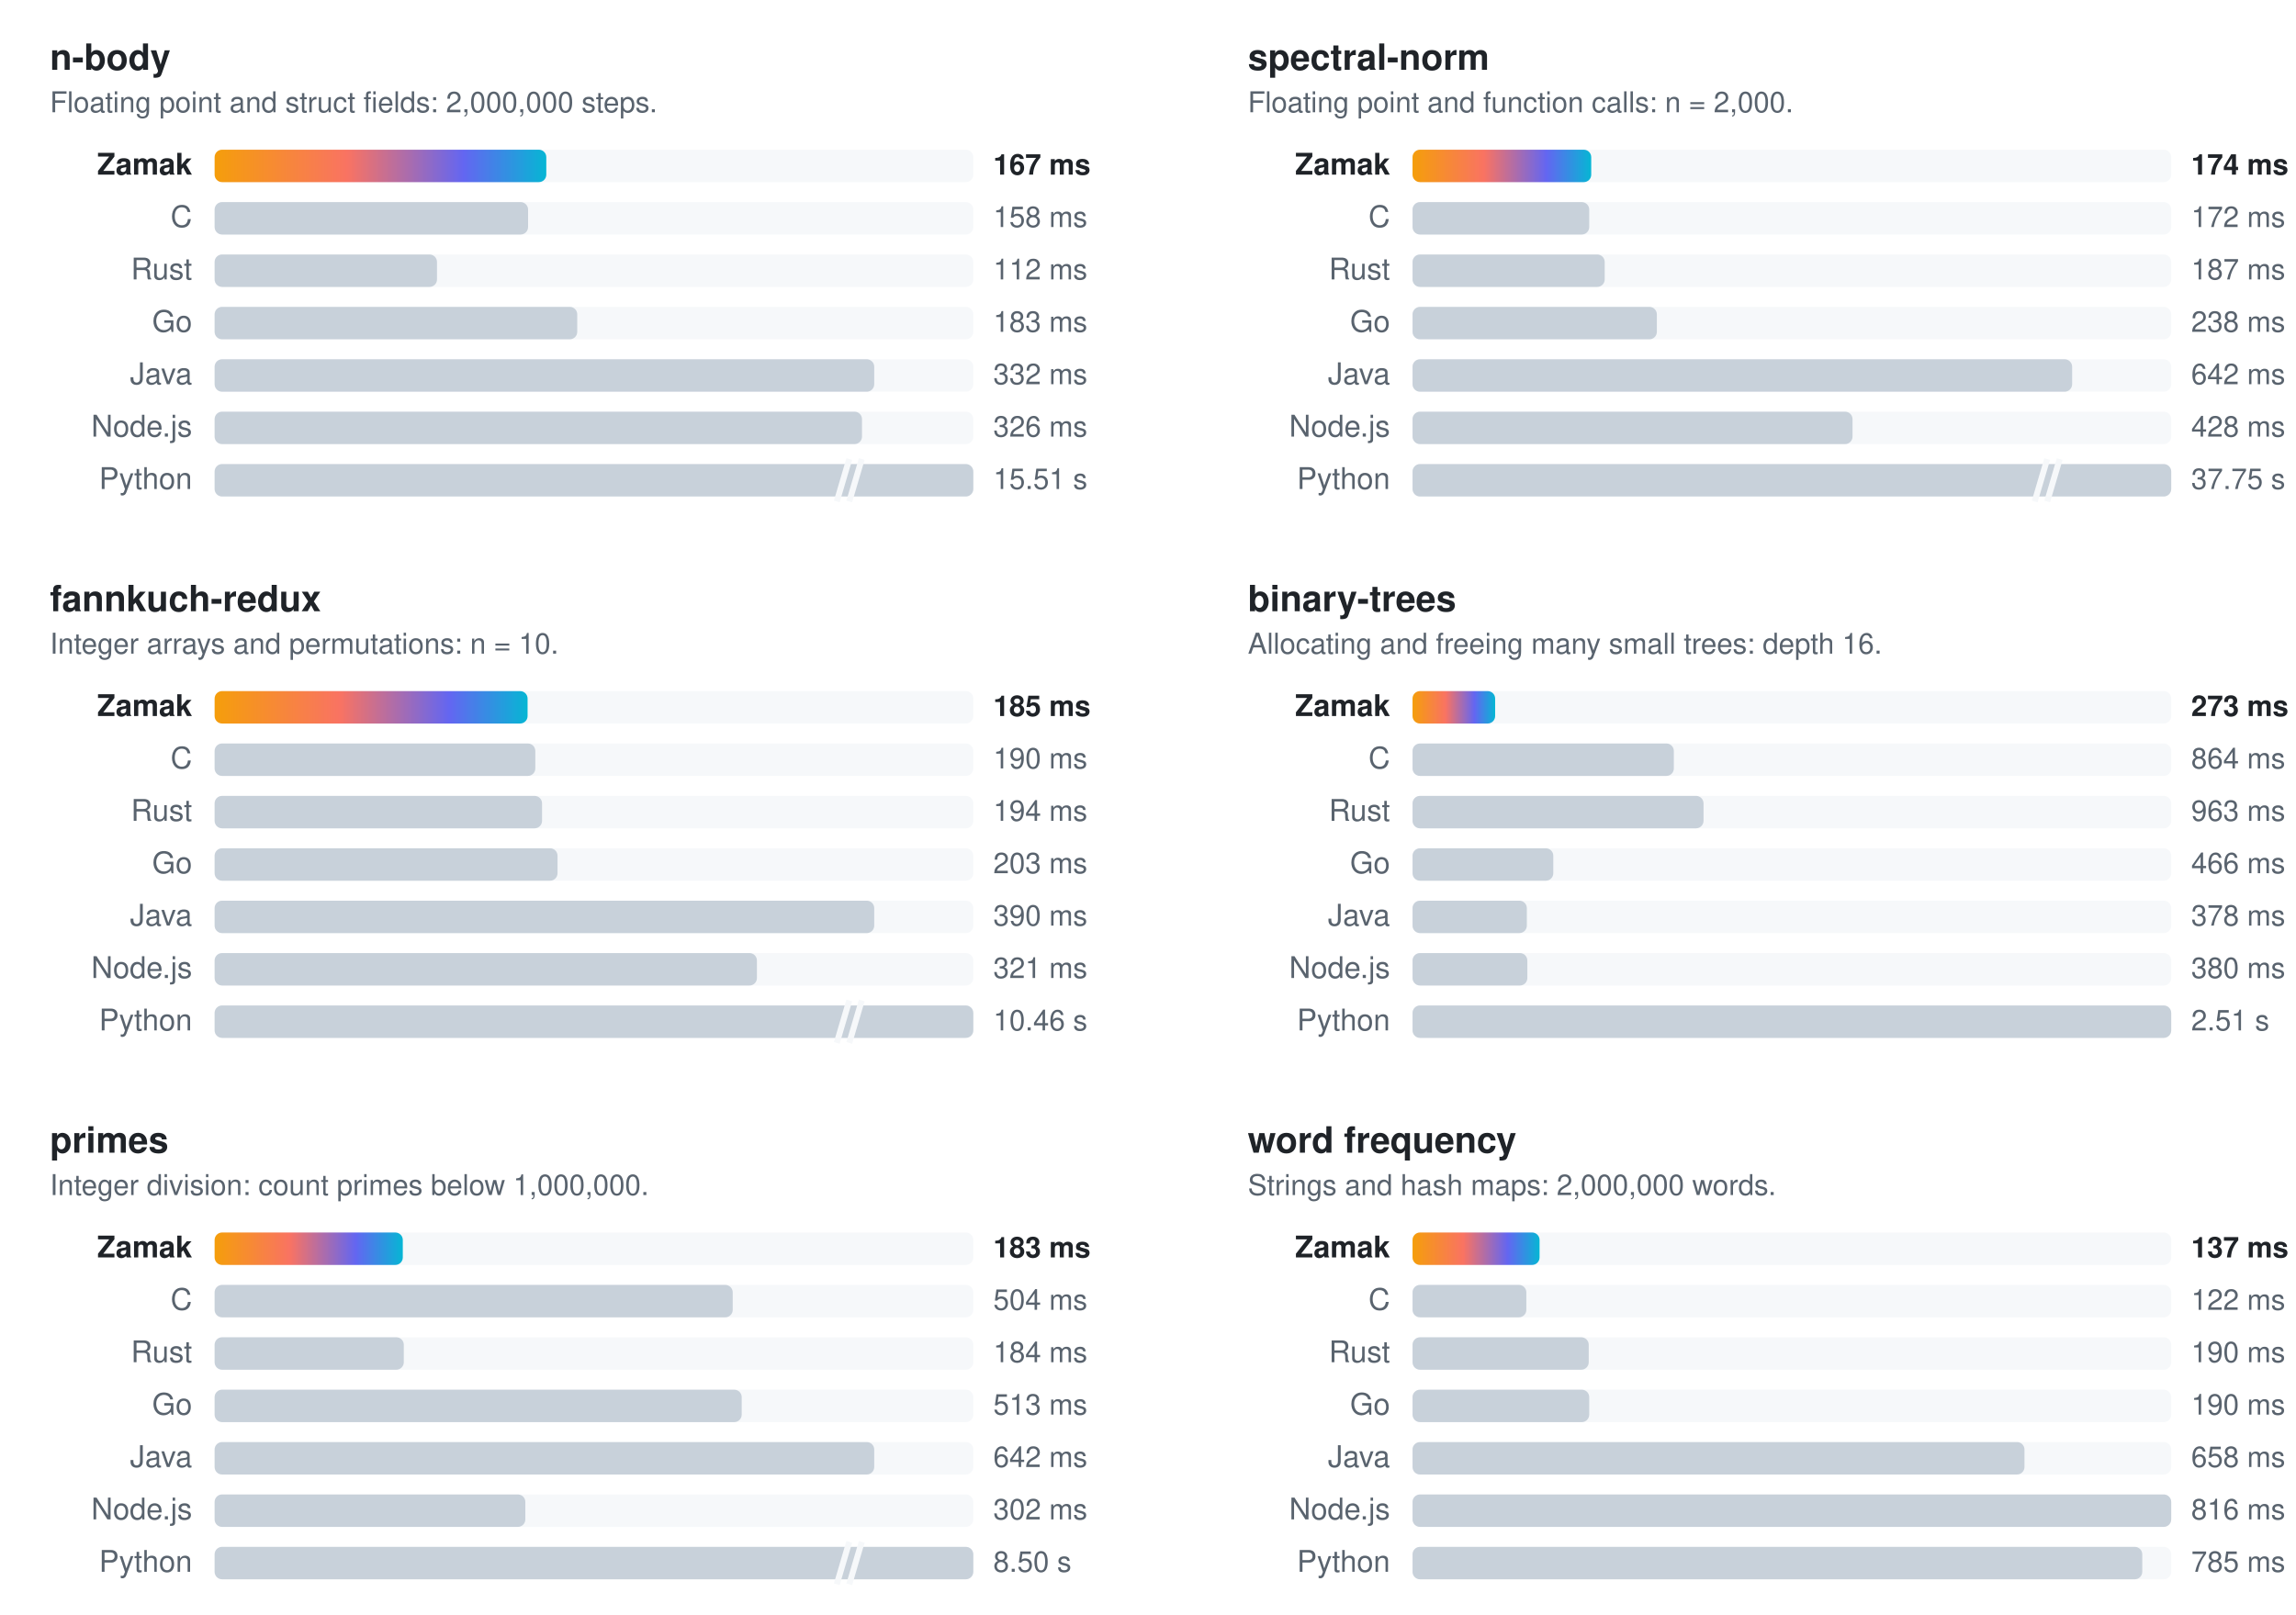
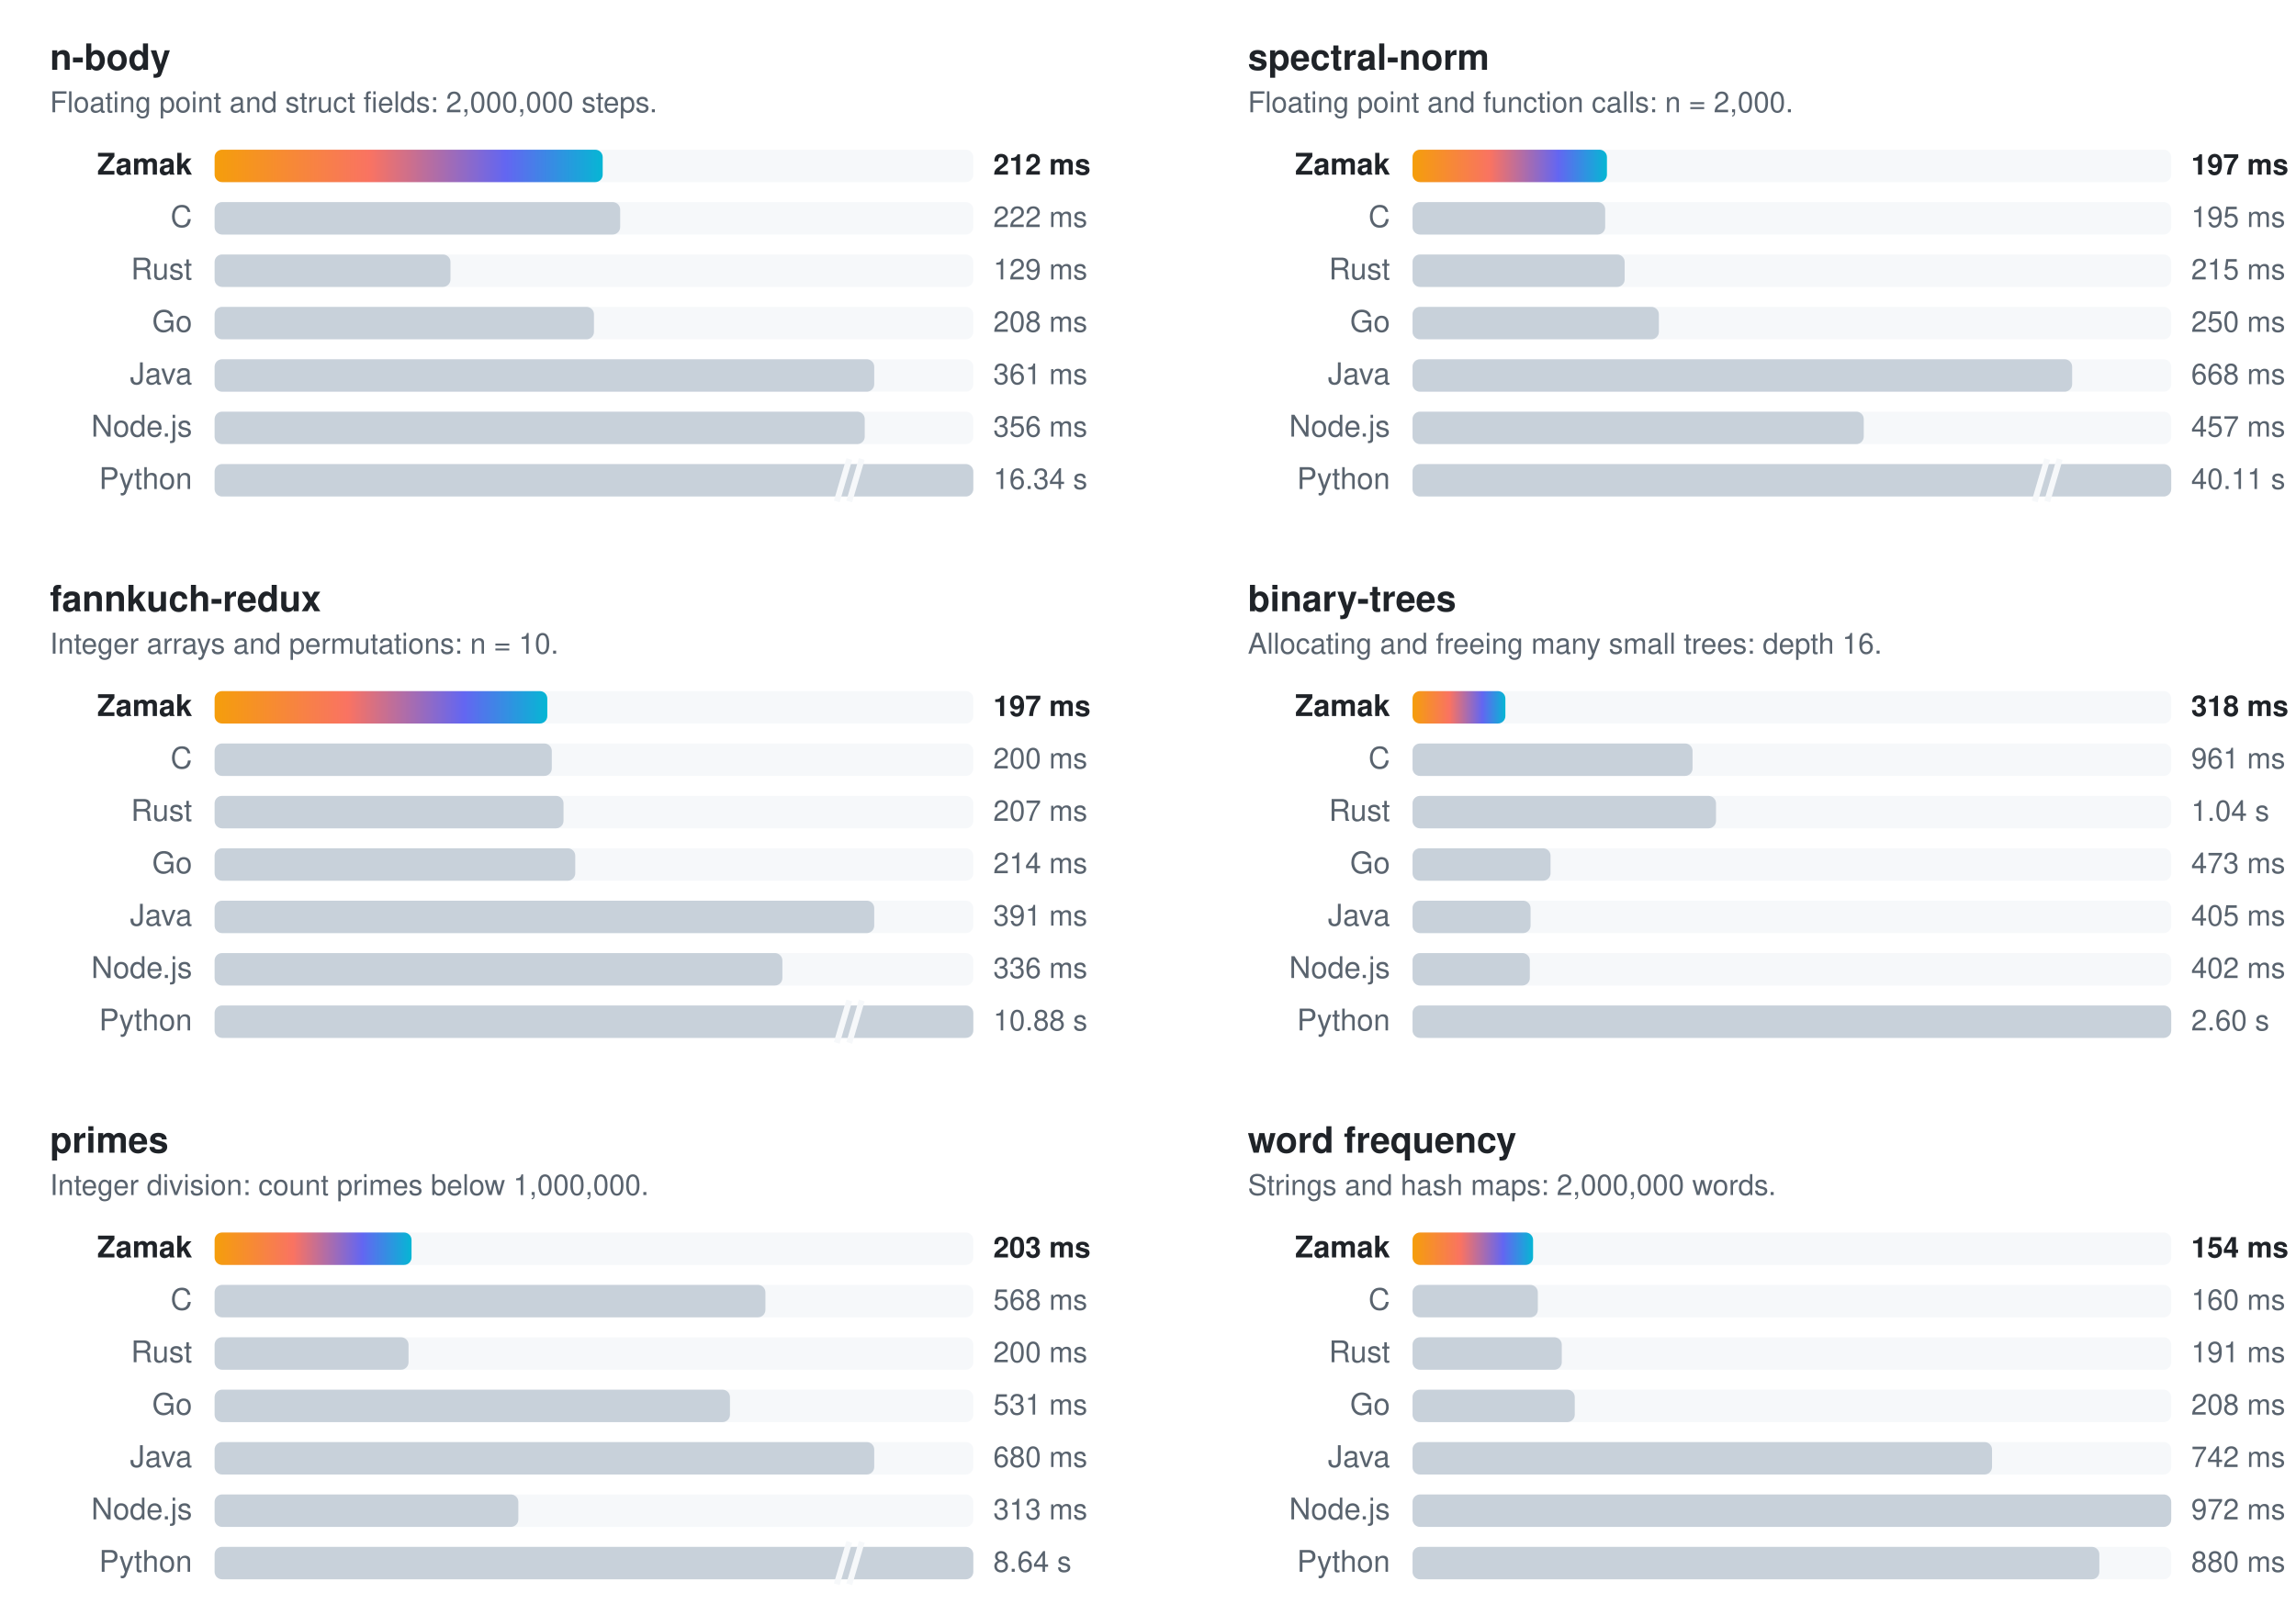
<svg xmlns="http://www.w3.org/2000/svg" viewBox="0 0 920 647" width="920" height="647" role="img" aria-label="Run time of six programs in Zamak, C, Rust, Go, Java, Node.js, and Python" font-family="-apple-system, 'Segoe UI', Helvetica, Arial, sans-serif">
  <defs>
    <linearGradient id="brand" x1="0" x2="1" y1="0" y2="0">
      <stop offset="0" stop-color="#f59e0b" />
      <stop offset="0.4" stop-color="#f97362" />
      <stop offset="0.75" stop-color="#6366f1" />
      <stop offset="1" stop-color="#06b6d4" />
    </linearGradient>
  </defs>
  <text x="20" y="28" font-size="14.5" font-weight="600" fill="#1f2328">n-body</text>
  <text x="20" y="45" font-size="11.5" fill="#59636e">Floating point and struct fields: 2,000,000 steps.</text>
  <text x="77" y="70" font-size="12" text-anchor="end" font-weight="600" fill="#1f2328">Zamak</text>
  <rect x="86" y="60" width="304" height="13" rx="3" fill="#f6f8fa" />
-   <rect x="86" y="60" width="132.9" height="13" rx="3" fill="url(#brand)" />
-   <text x="398" y="70" font-size="11.5" font-weight="600" fill="#1f2328">167 ms</text>
+   <rect x="86" y="60" width="155.5" height="13" rx="3" fill="url(#brand)" />
+   <text x="398" y="70" font-size="11.5" font-weight="600" fill="#1f2328">212 ms</text>
  <text x="77" y="91" font-size="12" text-anchor="end" font-weight="400" fill="#59636e">C</text>
  <rect x="86" y="81" width="304" height="13" rx="3" fill="#f6f8fa" />
-   <rect x="86" y="81" width="125.6" height="13" rx="3" fill="#c8d1da" />
-   <text x="398" y="91" font-size="11.5" font-weight="400" fill="#59636e">158 ms</text>
+   <rect x="86" y="81" width="162.5" height="13" rx="3" fill="#c8d1da" />
+   <text x="398" y="91" font-size="11.5" font-weight="400" fill="#59636e">222 ms</text>
  <text x="77" y="112" font-size="12" text-anchor="end" font-weight="400" fill="#59636e">Rust</text>
  <rect x="86" y="102" width="304" height="13" rx="3" fill="#f6f8fa" />
-   <rect x="86" y="102" width="89.1" height="13" rx="3" fill="#c8d1da" />
-   <text x="398" y="112" font-size="11.5" font-weight="400" fill="#59636e">112 ms</text>
+   <rect x="86" y="102" width="94.5" height="13" rx="3" fill="#c8d1da" />
+   <text x="398" y="112" font-size="11.5" font-weight="400" fill="#59636e">129 ms</text>
  <text x="77" y="133" font-size="12" text-anchor="end" font-weight="400" fill="#59636e">Go</text>
  <rect x="86" y="123" width="304" height="13" rx="3" fill="#f6f8fa" />
-   <rect x="86" y="123" width="145.3" height="13" rx="3" fill="#c8d1da" />
-   <text x="398" y="133" font-size="11.5" font-weight="400" fill="#59636e">183 ms</text>
+   <rect x="86" y="123" width="152.0" height="13" rx="3" fill="#c8d1da" />
+   <text x="398" y="133" font-size="11.5" font-weight="400" fill="#59636e">208 ms</text>
  <text x="77" y="154" font-size="12" text-anchor="end" font-weight="400" fill="#59636e">Java</text>
  <rect x="86" y="144" width="304" height="13" rx="3" fill="#f6f8fa" />
  <rect x="86" y="144" width="264.3" height="13" rx="3" fill="#c8d1da" />
-   <text x="398" y="154" font-size="11.5" font-weight="400" fill="#59636e">332 ms</text>
+   <text x="398" y="154" font-size="11.5" font-weight="400" fill="#59636e">361 ms</text>
  <text x="77" y="175" font-size="12" text-anchor="end" font-weight="400" fill="#59636e">Node.js</text>
  <rect x="86" y="165" width="304" height="13" rx="3" fill="#f6f8fa" />
-   <rect x="86" y="165" width="259.4" height="13" rx="3" fill="#c8d1da" />
-   <text x="398" y="175" font-size="11.5" font-weight="400" fill="#59636e">326 ms</text>
+   <rect x="86" y="165" width="260.5" height="13" rx="3" fill="#c8d1da" />
+   <text x="398" y="175" font-size="11.5" font-weight="400" fill="#59636e">356 ms</text>
  <text x="77" y="196" font-size="12" text-anchor="end" font-weight="400" fill="#59636e">Python</text>
  <rect x="86" y="186" width="304" height="13" rx="3" fill="#f6f8fa" />
  <rect x="86" y="186" width="304.0" height="13" rx="3" fill="#c8d1da" />
  <path d="M335.3 201 l5 -17" stroke="#f6f8fa" stroke-width="2.4" />
  <path d="M340.3 201 l5 -17" stroke="#f6f8fa" stroke-width="2.4" />
-   <text x="398" y="196" font-size="11.5" font-weight="400" fill="#59636e">15.51 s</text>
+   <text x="398" y="196" font-size="11.5" font-weight="400" fill="#59636e">16.34 s</text>
  <text x="500" y="28" font-size="14.5" font-weight="600" fill="#1f2328">spectral-norm</text>
  <text x="500" y="45" font-size="11.5" fill="#59636e">Floating point and function calls: n = 2,000.</text>
  <text x="557" y="70" font-size="12" text-anchor="end" font-weight="600" fill="#1f2328">Zamak</text>
  <rect x="566" y="60" width="304" height="13" rx="3" fill="#f6f8fa" />
-   <rect x="566" y="60" width="71.6" height="13" rx="3" fill="url(#brand)" />
-   <text x="878" y="70" font-size="11.5" font-weight="600" fill="#1f2328">174 ms</text>
+   <rect x="566" y="60" width="77.9" height="13" rx="3" fill="url(#brand)" />
+   <text x="878" y="70" font-size="11.5" font-weight="600" fill="#1f2328">197 ms</text>
  <text x="557" y="91" font-size="12" text-anchor="end" font-weight="400" fill="#59636e">C</text>
  <rect x="566" y="81" width="304" height="13" rx="3" fill="#f6f8fa" />
-   <rect x="566" y="81" width="70.8" height="13" rx="3" fill="#c8d1da" />
-   <text x="878" y="91" font-size="11.5" font-weight="400" fill="#59636e">172 ms</text>
+   <rect x="566" y="81" width="77.2" height="13" rx="3" fill="#c8d1da" />
+   <text x="878" y="91" font-size="11.5" font-weight="400" fill="#59636e">195 ms</text>
  <text x="557" y="112" font-size="12" text-anchor="end" font-weight="400" fill="#59636e">Rust</text>
  <rect x="566" y="102" width="304" height="13" rx="3" fill="#f6f8fa" />
-   <rect x="566" y="102" width="77.0" height="13" rx="3" fill="#c8d1da" />
-   <text x="878" y="112" font-size="11.5" font-weight="400" fill="#59636e">187 ms</text>
+   <rect x="566" y="102" width="85.0" height="13" rx="3" fill="#c8d1da" />
+   <text x="878" y="112" font-size="11.5" font-weight="400" fill="#59636e">215 ms</text>
  <text x="557" y="133" font-size="12" text-anchor="end" font-weight="400" fill="#59636e">Go</text>
  <rect x="566" y="123" width="304" height="13" rx="3" fill="#f6f8fa" />
-   <rect x="566" y="123" width="97.9" height="13" rx="3" fill="#c8d1da" />
-   <text x="878" y="133" font-size="11.5" font-weight="400" fill="#59636e">238 ms</text>
+   <rect x="566" y="123" width="98.7" height="13" rx="3" fill="#c8d1da" />
+   <text x="878" y="133" font-size="11.5" font-weight="400" fill="#59636e">250 ms</text>
  <text x="557" y="154" font-size="12" text-anchor="end" font-weight="400" fill="#59636e">Java</text>
  <rect x="566" y="144" width="304" height="13" rx="3" fill="#f6f8fa" />
  <rect x="566" y="144" width="264.3" height="13" rx="3" fill="#c8d1da" />
-   <text x="878" y="154" font-size="11.5" font-weight="400" fill="#59636e">642 ms</text>
+   <text x="878" y="154" font-size="11.5" font-weight="400" fill="#59636e">668 ms</text>
  <text x="557" y="175" font-size="12" text-anchor="end" font-weight="400" fill="#59636e">Node.js</text>
  <rect x="566" y="165" width="304" height="13" rx="3" fill="#f6f8fa" />
-   <rect x="566" y="165" width="176.3" height="13" rx="3" fill="#c8d1da" />
-   <text x="878" y="175" font-size="11.5" font-weight="400" fill="#59636e">428 ms</text>
+   <rect x="566" y="165" width="180.8" height="13" rx="3" fill="#c8d1da" />
+   <text x="878" y="175" font-size="11.5" font-weight="400" fill="#59636e">457 ms</text>
  <text x="557" y="196" font-size="12" text-anchor="end" font-weight="400" fill="#59636e">Python</text>
  <rect x="566" y="186" width="304" height="13" rx="3" fill="#f6f8fa" />
  <rect x="566" y="186" width="304.0" height="13" rx="3" fill="#c8d1da" />
  <path d="M815.3 201 l5 -17" stroke="#f6f8fa" stroke-width="2.4" />
  <path d="M820.3 201 l5 -17" stroke="#f6f8fa" stroke-width="2.4" />
-   <text x="878" y="196" font-size="11.5" font-weight="400" fill="#59636e">37.75 s</text>
+   <text x="878" y="196" font-size="11.5" font-weight="400" fill="#59636e">40.11 s</text>
  <text x="20" y="245" font-size="14.5" font-weight="600" fill="#1f2328">fannkuch-redux</text>
  <text x="20" y="262" font-size="11.5" fill="#59636e">Integer arrays and permutations: n = 10.</text>
  <text x="77" y="287" font-size="12" text-anchor="end" font-weight="600" fill="#1f2328">Zamak</text>
  <rect x="86" y="277" width="304" height="13" rx="3" fill="#f6f8fa" />
-   <rect x="86" y="277" width="125.4" height="13" rx="3" fill="url(#brand)" />
-   <text x="398" y="287" font-size="11.5" font-weight="600" fill="#1f2328">185 ms</text>
+   <rect x="86" y="277" width="133.3" height="13" rx="3" fill="url(#brand)" />
+   <text x="398" y="287" font-size="11.5" font-weight="600" fill="#1f2328">197 ms</text>
  <text x="77" y="308" font-size="12" text-anchor="end" font-weight="400" fill="#59636e">C</text>
  <rect x="86" y="298" width="304" height="13" rx="3" fill="#f6f8fa" />
-   <rect x="86" y="298" width="128.5" height="13" rx="3" fill="#c8d1da" />
-   <text x="398" y="308" font-size="11.5" font-weight="400" fill="#59636e">190 ms</text>
+   <rect x="86" y="298" width="135.1" height="13" rx="3" fill="#c8d1da" />
+   <text x="398" y="308" font-size="11.5" font-weight="400" fill="#59636e">200 ms</text>
  <text x="77" y="329" font-size="12" text-anchor="end" font-weight="400" fill="#59636e">Rust</text>
  <rect x="86" y="319" width="304" height="13" rx="3" fill="#f6f8fa" />
-   <rect x="86" y="319" width="131.2" height="13" rx="3" fill="#c8d1da" />
-   <text x="398" y="329" font-size="11.5" font-weight="400" fill="#59636e">194 ms</text>
+   <rect x="86" y="319" width="139.8" height="13" rx="3" fill="#c8d1da" />
+   <text x="398" y="329" font-size="11.5" font-weight="400" fill="#59636e">207 ms</text>
  <text x="77" y="350" font-size="12" text-anchor="end" font-weight="400" fill="#59636e">Go</text>
  <rect x="86" y="340" width="304" height="13" rx="3" fill="#f6f8fa" />
-   <rect x="86" y="340" width="137.4" height="13" rx="3" fill="#c8d1da" />
-   <text x="398" y="350" font-size="11.5" font-weight="400" fill="#59636e">203 ms</text>
+   <rect x="86" y="340" width="144.5" height="13" rx="3" fill="#c8d1da" />
+   <text x="398" y="350" font-size="11.5" font-weight="400" fill="#59636e">214 ms</text>
  <text x="77" y="371" font-size="12" text-anchor="end" font-weight="400" fill="#59636e">Java</text>
  <rect x="86" y="361" width="304" height="13" rx="3" fill="#f6f8fa" />
  <rect x="86" y="361" width="264.3" height="13" rx="3" fill="#c8d1da" />
-   <text x="398" y="371" font-size="11.5" font-weight="400" fill="#59636e">390 ms</text>
+   <text x="398" y="371" font-size="11.5" font-weight="400" fill="#59636e">391 ms</text>
  <text x="77" y="392" font-size="12" text-anchor="end" font-weight="400" fill="#59636e">Node.js</text>
  <rect x="86" y="382" width="304" height="13" rx="3" fill="#f6f8fa" />
-   <rect x="86" y="382" width="217.3" height="13" rx="3" fill="#c8d1da" />
-   <text x="398" y="392" font-size="11.5" font-weight="400" fill="#59636e">321 ms</text>
+   <rect x="86" y="382" width="227.5" height="13" rx="3" fill="#c8d1da" />
+   <text x="398" y="392" font-size="11.5" font-weight="400" fill="#59636e">336 ms</text>
  <text x="77" y="413" font-size="12" text-anchor="end" font-weight="400" fill="#59636e">Python</text>
  <rect x="86" y="403" width="304" height="13" rx="3" fill="#f6f8fa" />
  <rect x="86" y="403" width="304.0" height="13" rx="3" fill="#c8d1da" />
  <path d="M335.3 418 l5 -17" stroke="#f6f8fa" stroke-width="2.4" />
  <path d="M340.3 418 l5 -17" stroke="#f6f8fa" stroke-width="2.4" />
-   <text x="398" y="413" font-size="11.5" font-weight="400" fill="#59636e">10.46 s</text>
+   <text x="398" y="413" font-size="11.5" font-weight="400" fill="#59636e">10.88 s</text>
  <text x="500" y="245" font-size="14.5" font-weight="600" fill="#1f2328">binary-trees</text>
  <text x="500" y="262" font-size="11.5" fill="#59636e">Allocating and freeing many small trees: depth 16.</text>
  <text x="557" y="287" font-size="12" text-anchor="end" font-weight="600" fill="#1f2328">Zamak</text>
  <rect x="566" y="277" width="304" height="13" rx="3" fill="#f6f8fa" />
-   <rect x="566" y="277" width="33.1" height="13" rx="3" fill="url(#brand)" />
-   <text x="878" y="287" font-size="11.5" font-weight="600" fill="#1f2328">273 ms</text>
+   <rect x="566" y="277" width="37.2" height="13" rx="3" fill="url(#brand)" />
+   <text x="878" y="287" font-size="11.5" font-weight="600" fill="#1f2328">318 ms</text>
  <text x="557" y="308" font-size="12" text-anchor="end" font-weight="400" fill="#59636e">C</text>
  <rect x="566" y="298" width="304" height="13" rx="3" fill="#f6f8fa" />
-   <rect x="566" y="298" width="104.7" height="13" rx="3" fill="#c8d1da" />
-   <text x="878" y="308" font-size="11.5" font-weight="400" fill="#59636e">864 ms</text>
+   <rect x="566" y="298" width="112.2" height="13" rx="3" fill="#c8d1da" />
+   <text x="878" y="308" font-size="11.5" font-weight="400" fill="#59636e">961 ms</text>
  <text x="557" y="329" font-size="12" text-anchor="end" font-weight="400" fill="#59636e">Rust</text>
  <rect x="566" y="319" width="304" height="13" rx="3" fill="#f6f8fa" />
-   <rect x="566" y="319" width="116.6" height="13" rx="3" fill="#c8d1da" />
-   <text x="878" y="329" font-size="11.5" font-weight="400" fill="#59636e">963 ms</text>
+   <rect x="566" y="319" width="121.6" height="13" rx="3" fill="#c8d1da" />
+   <text x="878" y="329" font-size="11.5" font-weight="400" fill="#59636e">1.04 s</text>
  <text x="557" y="350" font-size="12" text-anchor="end" font-weight="400" fill="#59636e">Go</text>
  <rect x="566" y="340" width="304" height="13" rx="3" fill="#f6f8fa" />
-   <rect x="566" y="340" width="56.4" height="13" rx="3" fill="#c8d1da" />
-   <text x="878" y="350" font-size="11.5" font-weight="400" fill="#59636e">466 ms</text>
+   <rect x="566" y="340" width="55.3" height="13" rx="3" fill="#c8d1da" />
+   <text x="878" y="350" font-size="11.5" font-weight="400" fill="#59636e">473 ms</text>
  <text x="557" y="371" font-size="12" text-anchor="end" font-weight="400" fill="#59636e">Java</text>
  <rect x="566" y="361" width="304" height="13" rx="3" fill="#f6f8fa" />
-   <rect x="566" y="361" width="45.8" height="13" rx="3" fill="#c8d1da" />
-   <text x="878" y="371" font-size="11.5" font-weight="400" fill="#59636e">378 ms</text>
+   <rect x="566" y="361" width="47.3" height="13" rx="3" fill="#c8d1da" />
+   <text x="878" y="371" font-size="11.5" font-weight="400" fill="#59636e">405 ms</text>
  <text x="557" y="392" font-size="12" text-anchor="end" font-weight="400" fill="#59636e">Node.js</text>
  <rect x="566" y="382" width="304" height="13" rx="3" fill="#f6f8fa" />
-   <rect x="566" y="382" width="46.0" height="13" rx="3" fill="#c8d1da" />
-   <text x="878" y="392" font-size="11.5" font-weight="400" fill="#59636e">380 ms</text>
+   <rect x="566" y="382" width="47.0" height="13" rx="3" fill="#c8d1da" />
+   <text x="878" y="392" font-size="11.5" font-weight="400" fill="#59636e">402 ms</text>
  <text x="557" y="413" font-size="12" text-anchor="end" font-weight="400" fill="#59636e">Python</text>
  <rect x="566" y="403" width="304" height="13" rx="3" fill="#f6f8fa" />
  <rect x="566" y="403" width="304.0" height="13" rx="3" fill="#c8d1da" />
-   <text x="878" y="413" font-size="11.5" font-weight="400" fill="#59636e">2.51 s</text>
+   <text x="878" y="413" font-size="11.5" font-weight="400" fill="#59636e">2.60 s</text>
  <text x="20" y="462" font-size="14.5" font-weight="600" fill="#1f2328">primes</text>
  <text x="20" y="479" font-size="11.5" fill="#59636e">Integer division: count primes below 1,000,000.</text>
  <text x="77" y="504" font-size="12" text-anchor="end" font-weight="600" fill="#1f2328">Zamak</text>
  <rect x="86" y="494" width="304" height="13" rx="3" fill="#f6f8fa" />
-   <rect x="86" y="494" width="75.4" height="13" rx="3" fill="url(#brand)" />
-   <text x="398" y="504" font-size="11.5" font-weight="600" fill="#1f2328">183 ms</text>
+   <rect x="86" y="494" width="78.9" height="13" rx="3" fill="url(#brand)" />
+   <text x="398" y="504" font-size="11.5" font-weight="600" fill="#1f2328">203 ms</text>
  <text x="77" y="525" font-size="12" text-anchor="end" font-weight="400" fill="#59636e">C</text>
  <rect x="86" y="515" width="304" height="13" rx="3" fill="#f6f8fa" />
-   <rect x="86" y="515" width="207.6" height="13" rx="3" fill="#c8d1da" />
-   <text x="398" y="525" font-size="11.5" font-weight="400" fill="#59636e">504 ms</text>
+   <rect x="86" y="515" width="220.7" height="13" rx="3" fill="#c8d1da" />
+   <text x="398" y="525" font-size="11.5" font-weight="400" fill="#59636e">568 ms</text>
  <text x="77" y="546" font-size="12" text-anchor="end" font-weight="400" fill="#59636e">Rust</text>
  <rect x="86" y="536" width="304" height="13" rx="3" fill="#f6f8fa" />
-   <rect x="86" y="536" width="75.8" height="13" rx="3" fill="#c8d1da" />
-   <text x="398" y="546" font-size="11.5" font-weight="400" fill="#59636e">184 ms</text>
+   <rect x="86" y="536" width="77.7" height="13" rx="3" fill="#c8d1da" />
+   <text x="398" y="546" font-size="11.5" font-weight="400" fill="#59636e">200 ms</text>
  <text x="77" y="567" font-size="12" text-anchor="end" font-weight="400" fill="#59636e">Go</text>
  <rect x="86" y="557" width="304" height="13" rx="3" fill="#f6f8fa" />
-   <rect x="86" y="557" width="211.2" height="13" rx="3" fill="#c8d1da" />
-   <text x="398" y="567" font-size="11.5" font-weight="400" fill="#59636e">513 ms</text>
+   <rect x="86" y="557" width="206.5" height="13" rx="3" fill="#c8d1da" />
+   <text x="398" y="567" font-size="11.5" font-weight="400" fill="#59636e">531 ms</text>
  <text x="77" y="588" font-size="12" text-anchor="end" font-weight="400" fill="#59636e">Java</text>
  <rect x="86" y="578" width="304" height="13" rx="3" fill="#f6f8fa" />
  <rect x="86" y="578" width="264.3" height="13" rx="3" fill="#c8d1da" />
-   <text x="398" y="588" font-size="11.5" font-weight="400" fill="#59636e">642 ms</text>
+   <text x="398" y="588" font-size="11.5" font-weight="400" fill="#59636e">680 ms</text>
  <text x="77" y="609" font-size="12" text-anchor="end" font-weight="400" fill="#59636e">Node.js</text>
  <rect x="86" y="599" width="304" height="13" rx="3" fill="#f6f8fa" />
-   <rect x="86" y="599" width="124.5" height="13" rx="3" fill="#c8d1da" />
-   <text x="398" y="609" font-size="11.5" font-weight="400" fill="#59636e">302 ms</text>
+   <rect x="86" y="599" width="121.7" height="13" rx="3" fill="#c8d1da" />
+   <text x="398" y="609" font-size="11.5" font-weight="400" fill="#59636e">313 ms</text>
  <text x="77" y="630" font-size="12" text-anchor="end" font-weight="400" fill="#59636e">Python</text>
  <rect x="86" y="620" width="304" height="13" rx="3" fill="#f6f8fa" />
  <rect x="86" y="620" width="304.0" height="13" rx="3" fill="#c8d1da" />
  <path d="M335.3 635 l5 -17" stroke="#f6f8fa" stroke-width="2.4" />
  <path d="M340.3 635 l5 -17" stroke="#f6f8fa" stroke-width="2.4" />
-   <text x="398" y="630" font-size="11.5" font-weight="400" fill="#59636e">8.50 s</text>
+   <text x="398" y="630" font-size="11.5" font-weight="400" fill="#59636e">8.64 s</text>
  <text x="500" y="462" font-size="14.5" font-weight="600" fill="#1f2328">word frequency</text>
  <text x="500" y="479" font-size="11.5" fill="#59636e">Strings and hash maps: 2,000,000 words.</text>
  <text x="557" y="504" font-size="12" text-anchor="end" font-weight="600" fill="#1f2328">Zamak</text>
  <rect x="566" y="494" width="304" height="13" rx="3" fill="#f6f8fa" />
-   <rect x="566" y="494" width="50.9" height="13" rx="3" fill="url(#brand)" />
-   <text x="878" y="504" font-size="11.5" font-weight="600" fill="#1f2328">137 ms</text>
+   <rect x="566" y="494" width="48.3" height="13" rx="3" fill="url(#brand)" />
+   <text x="878" y="504" font-size="11.5" font-weight="600" fill="#1f2328">154 ms</text>
  <text x="557" y="525" font-size="12" text-anchor="end" font-weight="400" fill="#59636e">C</text>
  <rect x="566" y="515" width="304" height="13" rx="3" fill="#f6f8fa" />
-   <rect x="566" y="515" width="45.6" height="13" rx="3" fill="#c8d1da" />
-   <text x="878" y="525" font-size="11.5" font-weight="400" fill="#59636e">122 ms</text>
+   <rect x="566" y="515" width="50.2" height="13" rx="3" fill="#c8d1da" />
+   <text x="878" y="525" font-size="11.5" font-weight="400" fill="#59636e">160 ms</text>
  <text x="557" y="546" font-size="12" text-anchor="end" font-weight="400" fill="#59636e">Rust</text>
  <rect x="566" y="536" width="304" height="13" rx="3" fill="#f6f8fa" />
-   <rect x="566" y="536" width="70.6" height="13" rx="3" fill="#c8d1da" />
-   <text x="878" y="546" font-size="11.5" font-weight="400" fill="#59636e">190 ms</text>
+   <rect x="566" y="536" width="59.8" height="13" rx="3" fill="#c8d1da" />
+   <text x="878" y="546" font-size="11.5" font-weight="400" fill="#59636e">191 ms</text>
  <text x="557" y="567" font-size="12" text-anchor="end" font-weight="400" fill="#59636e">Go</text>
  <rect x="566" y="557" width="304" height="13" rx="3" fill="#f6f8fa" />
-   <rect x="566" y="557" width="70.8" height="13" rx="3" fill="#c8d1da" />
-   <text x="878" y="567" font-size="11.5" font-weight="400" fill="#59636e">190 ms</text>
+   <rect x="566" y="557" width="65.0" height="13" rx="3" fill="#c8d1da" />
+   <text x="878" y="567" font-size="11.5" font-weight="400" fill="#59636e">208 ms</text>
  <text x="557" y="588" font-size="12" text-anchor="end" font-weight="400" fill="#59636e">Java</text>
  <rect x="566" y="578" width="304" height="13" rx="3" fill="#f6f8fa" />
-   <rect x="566" y="578" width="245.2" height="13" rx="3" fill="#c8d1da" />
-   <text x="878" y="588" font-size="11.5" font-weight="400" fill="#59636e">658 ms</text>
+   <rect x="566" y="578" width="232.2" height="13" rx="3" fill="#c8d1da" />
+   <text x="878" y="588" font-size="11.5" font-weight="400" fill="#59636e">742 ms</text>
  <text x="557" y="609" font-size="12" text-anchor="end" font-weight="400" fill="#59636e">Node.js</text>
  <rect x="566" y="599" width="304" height="13" rx="3" fill="#f6f8fa" />
  <rect x="566" y="599" width="304.0" height="13" rx="3" fill="#c8d1da" />
-   <text x="878" y="609" font-size="11.5" font-weight="400" fill="#59636e">816 ms</text>
+   <text x="878" y="609" font-size="11.5" font-weight="400" fill="#59636e">972 ms</text>
  <text x="557" y="630" font-size="12" text-anchor="end" font-weight="400" fill="#59636e">Python</text>
  <rect x="566" y="620" width="304" height="13" rx="3" fill="#f6f8fa" />
-   <rect x="566" y="620" width="292.4" height="13" rx="3" fill="#c8d1da" />
-   <text x="878" y="630" font-size="11.5" font-weight="400" fill="#59636e">785 ms</text>
+   <rect x="566" y="620" width="275.2" height="13" rx="3" fill="#c8d1da" />
+   <text x="878" y="630" font-size="11.5" font-weight="400" fill="#59636e">880 ms</text>
</svg>
